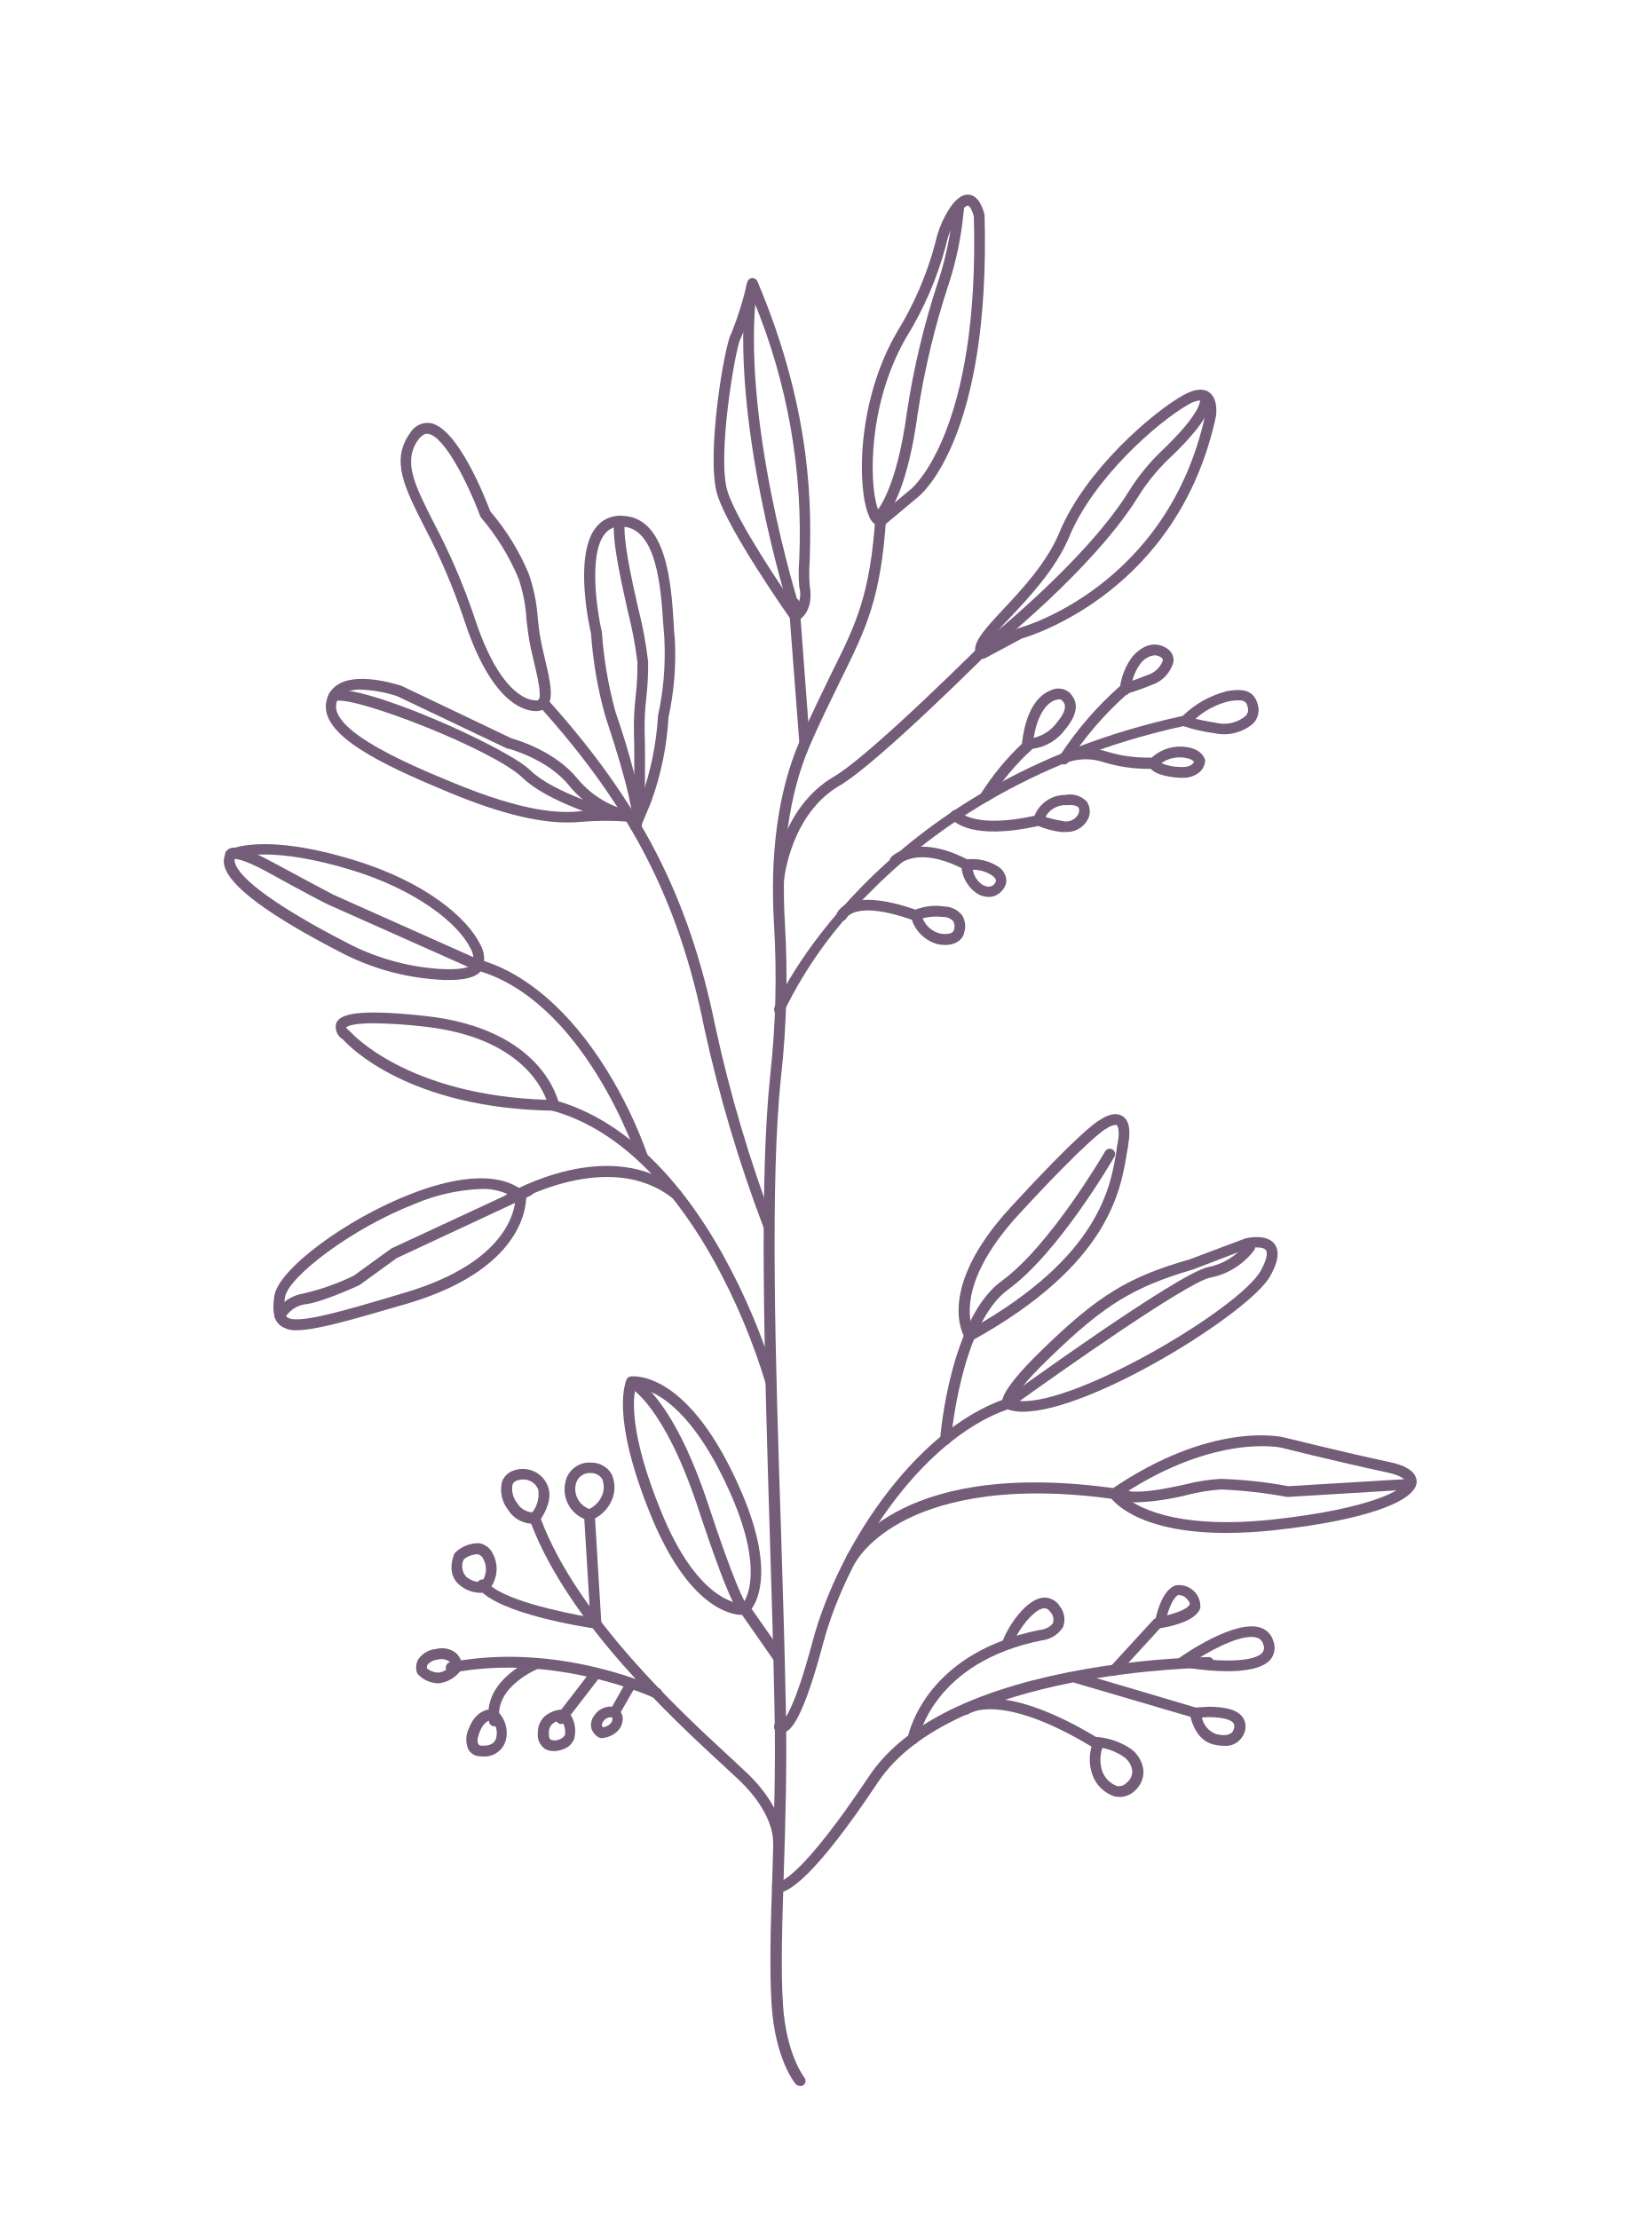
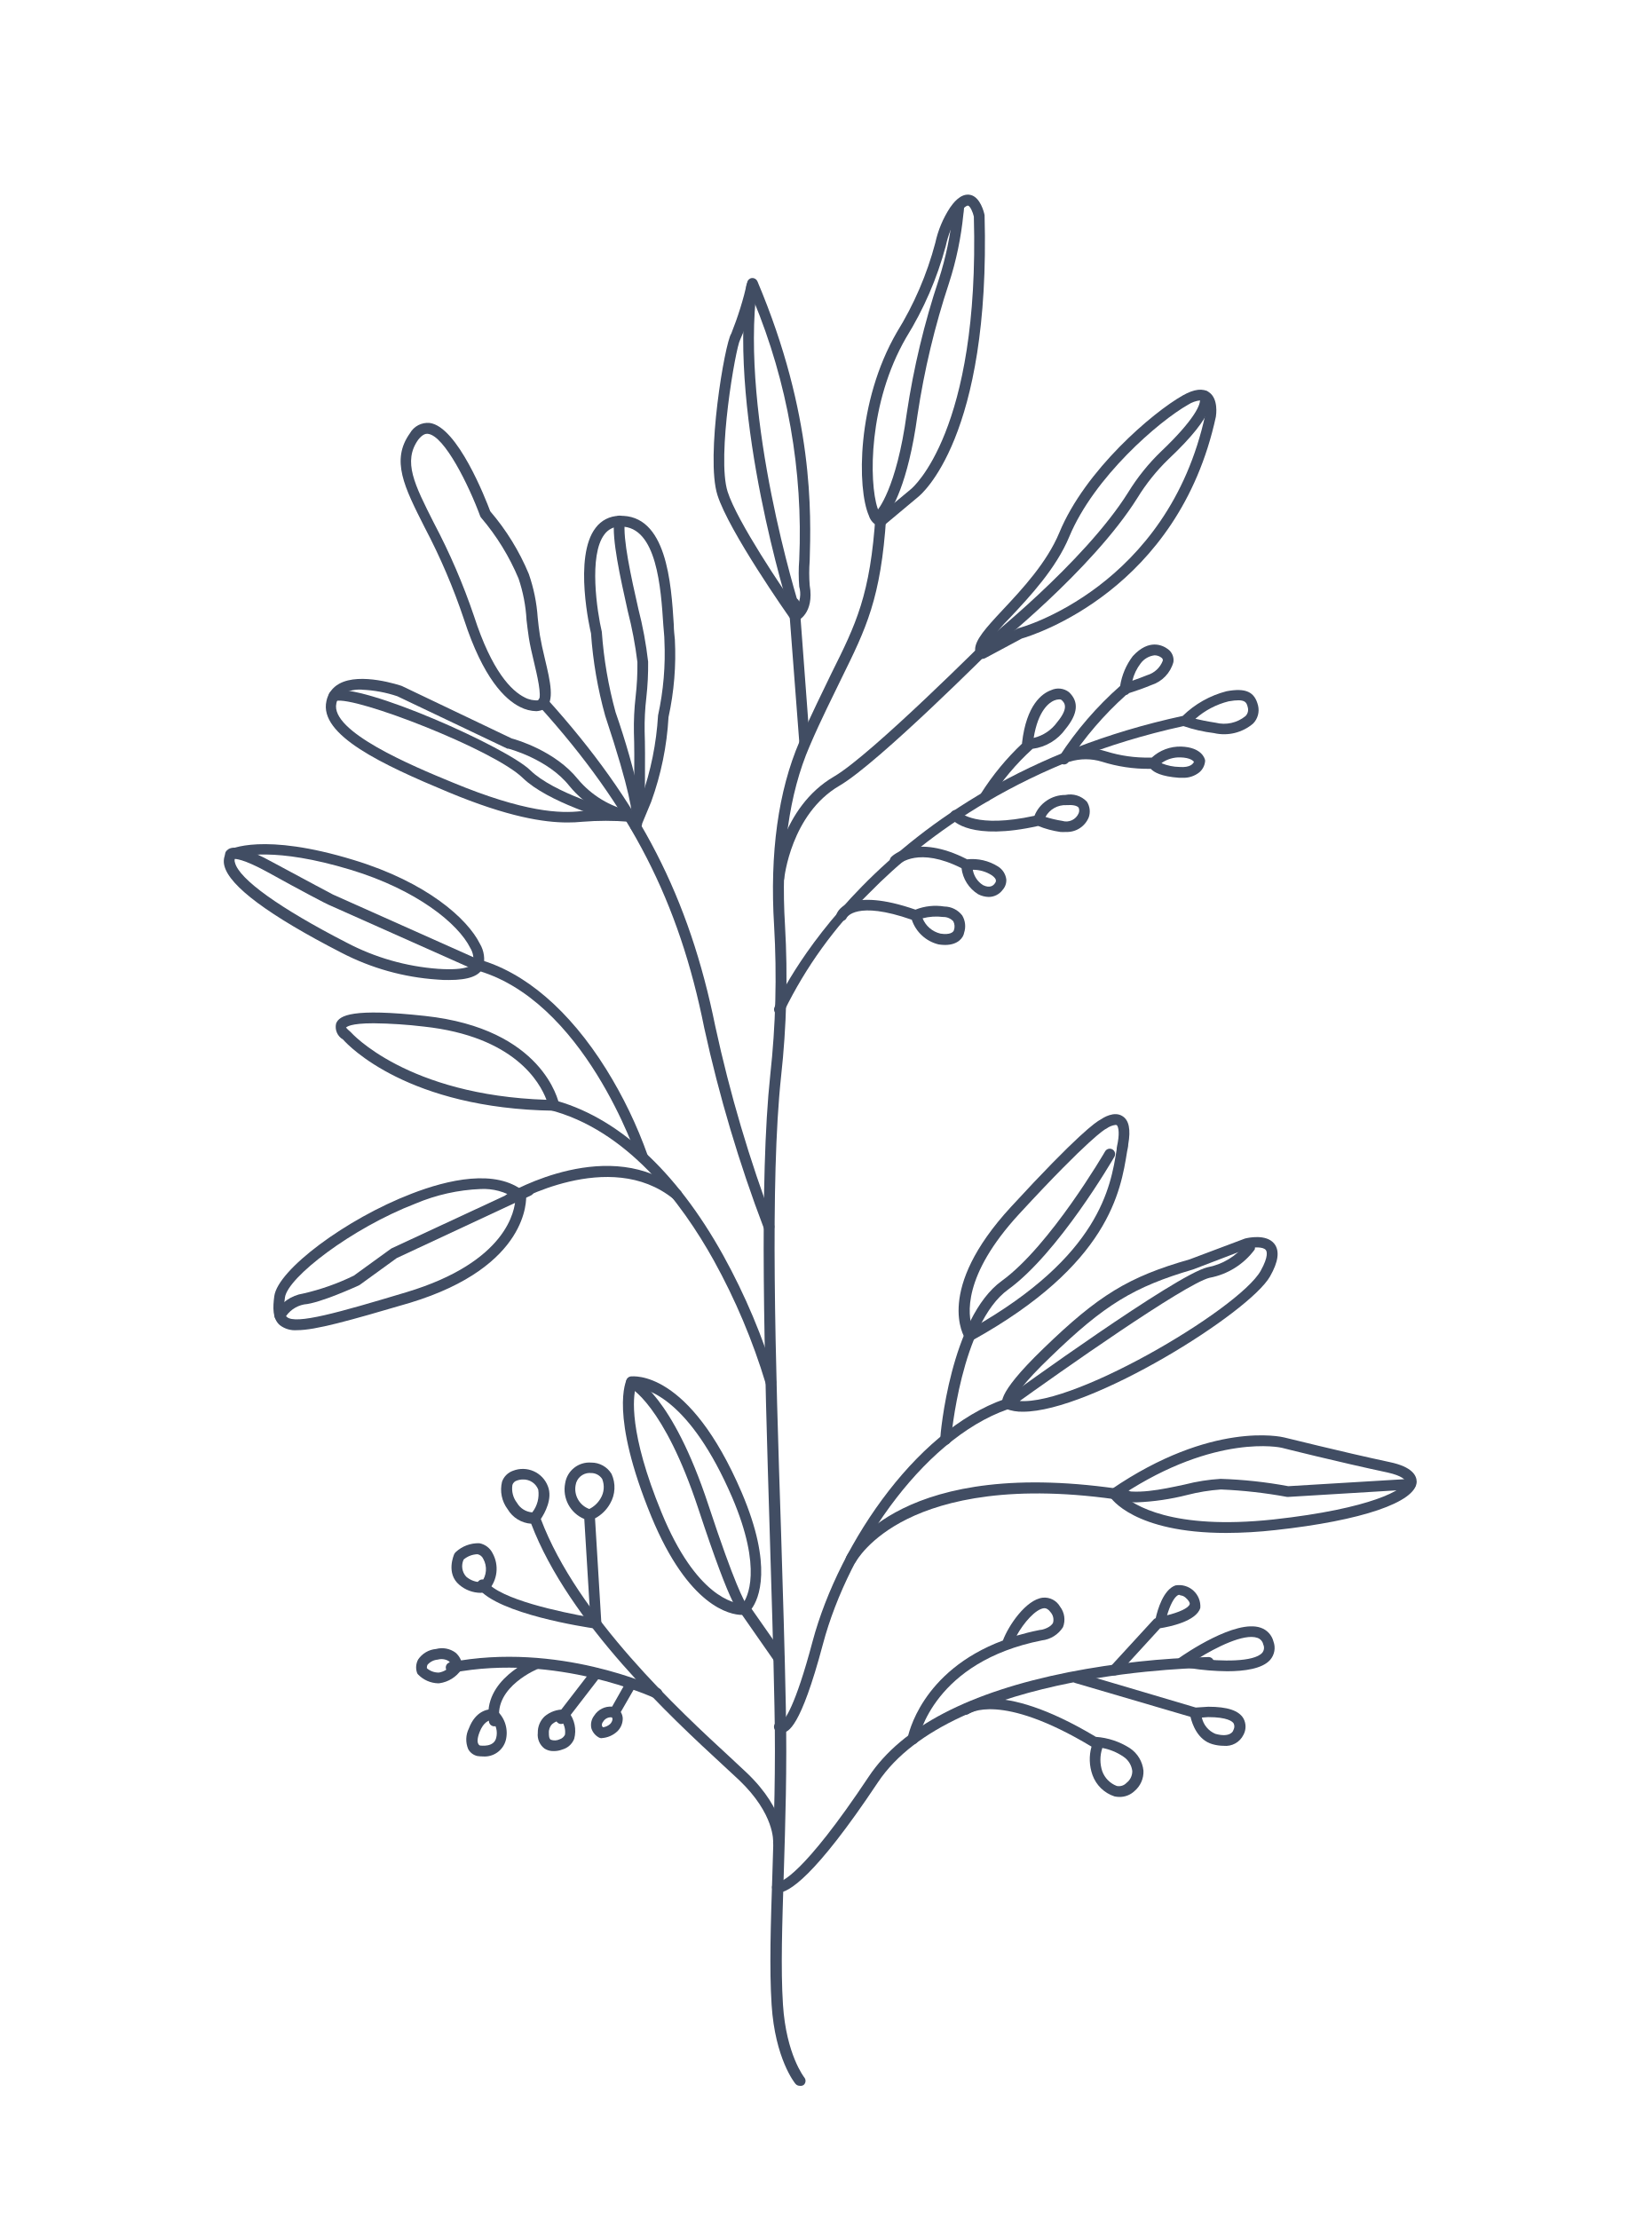
<svg xmlns="http://www.w3.org/2000/svg" id="Camada_1" data-name="Camada 1" viewBox="0 0 184.69 248.21">
  <defs>
-     <style>.cls-1{fill:#745d79;}</style>
+     <style>.cls-1{fill:#414D63;}</style>
  </defs>
  <path class="cls-1" d="M89.43,233.31a.61.61,0,0,1-.46-.22c-.1-.11-2.28-2.82-2.67-8.84-.26-4.09-.1-9,.09-14.74.17-5.52.38-11.78.23-18.62-.12-6.25-.33-13-.53-19.49-.59-19.36-1.2-39.39.06-51.16a99.73,99.73,0,0,0,.43-16.68c-.5-8.14.46-15.08,2.85-20.64C90.79,79.78,92,77.4,93,75.3c2.72-5.46,4.36-8.75,4.93-17.81a.6.6,0,0,1,.17-.38s2.16-2.32,3.32-10.9A89.06,89.06,0,0,1,105,31.26a36.34,36.34,0,0,0,1.56-7.47,5.25,5.25,0,0,1,.13-1,.6.6,0,0,1,1.13.39s0,.34-.07.77a36.8,36.8,0,0,1-1.61,7.72,88.74,88.74,0,0,0-3.52,14.74c-1.06,7.82-2.93,10.69-3.5,11.4-.59,9.15-2.27,12.51-5,18.06-1,2.09-2.22,4.45-3.56,7.57-2.32,5.38-3.25,12.14-2.76,20.09a101.07,101.07,0,0,1-.44,16.88c-1.25,11.69-.64,31.67,0,51,.2,6.52.41,13.25.53,19.51.15,6.86-.06,13.14-.23,18.68s-.35,10.59-.09,14.62c.36,5.6,2.37,8.13,2.39,8.16a.6.6,0,0,1-.08.84A.62.62,0,0,1,89.43,233.31Z" />
  <path class="cls-1" d="M87.09,206.71H87a.58.58,0,0,1-.53-.65c0-.07.2-3.12-3.8-6.94l-1.81-1.68c-5.61-5.18-17.21-15.87-21.45-27a3.33,3.33,0,0,1-2.63-1.62,3.67,3.67,0,0,1-.63-3.08,2,2,0,0,1,1.24-1.23,3,3,0,0,1,3.89,1.74c.55,1.39-.35,3-.79,3.66,4.12,10.93,15.63,21.55,21.19,26.67.71.66,1.33,1.23,1.82,1.7,4.49,4.28,4.17,7.78,4.16,7.93A.6.6,0,0,1,87.09,206.71Zm-28.6-41.22a2,2,0,0,0-.68.12.74.74,0,0,0-.5.49,2.6,2.6,0,0,0,.51,2,2.16,2.16,0,0,0,1.71,1.07,3.33,3.33,0,0,0,.67-2.55A1.78,1.78,0,0,0,58.49,165.49Z" />
  <path class="cls-1" d="M87.4,193.85a.92.92,0,0,1-.71-.33.6.6,0,0,1,.11-.84.58.58,0,0,1,.63-.07c.32-.23,1.48-1.57,3.45-9,3-11.21,12.19-24.54,22.48-27.43a.6.6,0,0,1,.33,1.15c-9.88,2.78-18.77,15.7-21.65,26.58-2.53,9.52-3.92,9.8-4.44,9.9Zm.24-1.07h0Z" />
  <path class="cls-1" d="M87.05,211.71a.88.88,0,0,1-.36-.07.6.6,0,0,1,.38-1.13c.24,0,2.64-.58,10.1-11.79,3.68-5.53,11.21-9.46,22.38-11.68a92.57,92.57,0,0,1,15.62-1.69h0a.6.6,0,0,1,.6.6.59.59,0,0,1-.59.6c-.29,0-28.64.26-37,12.83C91.07,210.06,88.16,211.71,87.05,211.71Zm.13-1.16Zm0,0h0Zm0,0Z" />
  <path class="cls-1" d="M86.22,155.2a.6.6,0,0,1-.58-.44A70.71,70.71,0,0,0,79.84,141c-3.6-6.47-9.72-14.66-18.47-16.87a.6.6,0,1,1,.29-1.16c7.27,1.83,13.92,7.88,19.24,17.47a71.55,71.55,0,0,1,5.89,14,.59.59,0,0,1-.41.73Z" />
  <path class="cls-1" d="M86,137.79a.59.59,0,0,1-.56-.38A157.74,157.74,0,0,1,78.77,115C75.94,100.85,70.59,90.4,60.31,79a.61.61,0,0,1,0-.85.6.6,0,0,1,.85,0C71.64,89.77,77.07,100.38,80,114.79A155.94,155.94,0,0,0,86.57,137a.6.6,0,0,1-.56.82Z" />
  <path class="cls-1" d="M87.17,113.46a.46.46,0,0,1-.23,0,.59.59,0,0,1-.32-.78c.1-.25,10.88-25.06,45.66-32.6h0a10.91,10.91,0,0,1,4.9-2.76c2.16-.4,3.15.06,3.53,1.61a2.16,2.16,0,0,1-.55,2A5,5,0,0,1,135.77,82a16.7,16.7,0,0,1-3.41-.78c-17.71,3.88-28.88,12.28-35.14,18.67a48.26,48.26,0,0,0-9.5,13.18A.59.59,0,0,1,87.17,113.46ZM133.7,80.4c.5.12,1.23.28,2.26.44a3.8,3.8,0,0,0,3.34-.74,1,1,0,0,0,.27-.93c-.15-.62-.26-1.06-2.16-.72A8.86,8.86,0,0,0,133.7,80.4Z" />
  <path class="cls-1" d="M87.06,98.83h0a.6.6,0,0,1-.54-.65c0-.32.8-7.85,6.78-11.33,4.19-2.45,17.25-15.55,17.38-15.68a.6.6,0,0,1,.85,0,.61.61,0,0,1,0,.85c-.54.54-13.3,13.34-17.63,15.86-5.44,3.17-6.18,10.34-6.19,10.41A.6.6,0,0,1,87.06,98.83Z" />
  <path class="cls-1" d="M90,83.76a.59.59,0,0,1-.59-.55L88.21,67.52a.61.61,0,0,1,.56-.64.59.59,0,0,1,.64.55l1.17,15.69a.59.59,0,0,1-.55.64Z" />
  <path class="cls-1" d="M71.88,130.05a.6.6,0,0,1-.57-.41c-.06-.18-6-18-18.3-21.19l-16.29-7.26c-.06,0-3.09-1.58-6.8-3.64-2.75-1.51-3.62-1.49-3.77-1.47a.6.6,0,0,1-.72-1c.61-.61,2.32-.15,5.07,1.37,3.69,2,6.71,3.59,6.74,3.61l16.17,7.22C58.67,108.7,63.68,113,67.8,119.6a49.77,49.77,0,0,1,4.65,9.66.6.6,0,0,1-.38.76ZM26.28,96Zm0,0Z" />
  <path class="cls-1" d="M57,134.7a.59.59,0,0,1-.51-.29.6.6,0,0,1,.21-.83c.47-.27,11.6-6.71,19.37-.41a.6.6,0,0,1-.75.94c-7.13-5.78-17.91.44-18,.51A.68.68,0,0,1,57,134.7Z" />
  <path class="cls-1" d="M87.1,186.08a.58.58,0,0,1-.49-.26L83,180.64c-1.37,0-6-.95-10.15-11-4.71-11.47-2.82-15.21-2.74-15.37a.64.64,0,0,1,.44-.31c.26,0,6.49-.82,12.41,13,3.52,8.26,1.91,11.9,1.1,13l3.55,5.08a.6.6,0,0,1-.49.94Zm-16-30.89c-.28,1.07-.81,5,2.89,14,3.87,9.44,8.12,10.18,9.07,10.22.51-.67,2.28-3.84-1.18-11.94C77.12,156.45,72.34,155.3,71.05,155.19Z" />
  <path class="cls-1" d="M66.66,182.17h-.08c-1.11-.16-10.87-1.64-13.11-4.53a.6.6,0,0,1,.11-.84.59.59,0,0,1,.84.11c1.52,2,8.32,3.42,11.6,4l-.67-11a3.58,3.58,0,0,1-2.14-4,2.74,2.74,0,0,1,2.91-2.31,2.63,2.63,0,0,1,2.28,1.27,3.61,3.61,0,0,1-.17,3.33,4.17,4.17,0,0,1-1.68,1.64l.71,11.73a.59.59,0,0,1-.19.47A.57.57,0,0,1,66.66,182.17Zm-.74-17.41a1.6,1.6,0,0,0-1.54,1.36,2.38,2.38,0,0,0,1.53,2.67,3,3,0,0,0,1.26-1.18,2.43,2.43,0,0,0,.18-2.18,1.47,1.47,0,0,0-1.3-.66Z" />
  <path class="cls-1" d="M73.48,190a.58.58,0,0,1-.26-.05c-.11-.06-11-5.09-22.65-2.83a.6.6,0,0,1-.7-.48.59.59,0,0,1,.47-.7c12.07-2.34,22.93,2.71,23.39,2.92a.6.6,0,0,1,.29.8A.59.59,0,0,1,73.48,190Z" />
  <path class="cls-1" d="M55.28,193.1a.6.6,0,0,1-.59-.51c-.77-4.69,4.86-7,5.1-7.07a.6.6,0,1,1,.44,1.12s-5,2-4.36,5.76a.59.59,0,0,1-.49.69Z" />
  <path class="cls-1" d="M62.75,192.84a.57.57,0,0,1-.36-.13.6.6,0,0,1-.11-.84l3.91-5.07a.59.59,0,0,1,.84-.11.6.6,0,0,1,.11.84l-3.91,5.07A.6.6,0,0,1,62.75,192.84Z" />
  <path class="cls-1" d="M67.29,194.43a.66.66,0,0,1-.27-.06,1.77,1.77,0,0,1-.88-1.05,1.71,1.71,0,0,1,.32-1.42,2.16,2.16,0,0,1,2-1L70.1,188a.6.6,0,0,1,1,.6l-1.67,2.9a1.52,1.52,0,0,1,.22.68,2,2,0,0,1-.59,1.47,2.82,2.82,0,0,1-1.77.77Zm1-2.34a1,1,0,0,0-.83.49.57.57,0,0,0-.14.44.35.35,0,0,0,.13.19,1.5,1.5,0,0,0,.78-.36.91.91,0,0,0,.28-.56.54.54,0,0,0-.07-.19Z" />
  <path class="cls-1" d="M95.18,175a.52.52,0,0,1-.27-.07.59.59,0,0,1-.26-.8c.23-.47,6.15-11.43,31.45-7.44a.6.6,0,0,1-.19,1.19c-12.76-2-20.3,0-24.38,2-4.38,2.15-5.8,4.81-5.82,4.83A.58.58,0,0,1,95.18,175Z" />
  <path class="cls-1" d="M83.25,180.64h-.09c-.45-.07-1.2-.19-5.06-11.89s-7.68-13.58-7.72-13.59a.6.6,0,0,1,.48-1.11c.17.08,4.3,1.94,8.38,14.32,2.94,8.92,4,10.75,4.26,11.11l.14.08a.59.59,0,0,1,.13.84A.67.67,0,0,1,83.25,180.64Z" />
  <path class="cls-1" d="M105.76,161.61h-.05a.6.6,0,0,1-.55-.65c0-.55,1.18-13.56,6.89-17.69,5.39-3.9,11.49-14.37,11.55-14.48a.6.6,0,0,1,.82-.22.6.6,0,0,1,.22.82c-.25.44-6.29,10.8-11.88,14.85-5.27,3.81-6.39,16.69-6.4,16.82A.6.6,0,0,1,105.76,161.61Z" />
  <path class="cls-1" d="M108.46,150a.57.57,0,0,1-.5-.27c-.15-.21-3.45-5.45,5.13-14.75,7.42-8.07,9.5-9.5,10-9.75.28-.19,1.53-1,2.47-.37.71.45.92,1.48.63,3.13,0,.26-.08.53-.13.81-.71,4.42-2,12.65-17.3,21.13A.59.59,0,0,1,108.46,150Zm16.29-24.17a2.23,2.23,0,0,0-1,.41l-.13.07s-1.74.92-9.63,9.48c-6.39,6.94-5.73,11.33-5.24,12.77,14.24-8.08,15.47-15.78,16.14-19.95,0-.29.09-.57.13-.83.23-1.31,0-1.82-.1-1.91A.22.22,0,0,0,124.75,125.83Z" />
  <path class="cls-1" d="M114.41,157.91a5,5,0,0,1-1.92-.33.72.72,0,0,1-.2-.14c-.29-.3-1.16-1.21,4.38-6.57,6.19-6,9.55-8.05,16.38-10l6.19-2.33c.3-.08,2.41-.56,3.3.6.6.79.44,2-.49,3.63C139.75,146.83,122.05,157.91,114.41,157.91Zm-1-1.3C119,158,138.56,146.49,141,142.15c.92-1.65.68-2.19.58-2.32-.29-.39-1.36-.34-2-.18L133.43,142c-6.64,1.95-9.91,3.95-15.93,9.78C114.4,154.74,113.58,156.1,113.36,156.61Z" />
  <path class="cls-1" d="M113,157.37a.59.59,0,0,1-.35-1.08c.76-.56,18.81-13.64,22.37-14.53a7.15,7.15,0,0,0,4.31-2.6.6.6,0,0,1,1,.61,8.12,8.12,0,0,1-5.05,3.16c-2.77.69-16.79,10.58-22,14.33A.58.58,0,0,1,113,157.37Z" />
  <path class="cls-1" d="M137.14,171.47c-10.3,0-12.9-3.88-13-4.07a.59.59,0,0,1,.16-.81c11.21-7.66,19-5.89,19.34-5.8.07,0,6.29,1.58,11.81,2.76,2.51.53,3,1.5,3,2.22-.12,2.27-6.17,4.33-15.81,5.38A50.2,50.2,0,0,1,137.14,171.47Zm-11.61-4.28c1.23,1.14,5.53,4,16.92,2.77,11-1.21,14.69-3.39,14.74-4.25,0-.16-.34-.63-2-1-5.54-1.18-11.78-2.75-11.85-2.77S136,160.31,125.53,167.19Zm-.91-.11h0Z" />
  <path class="cls-1" d="M127.11,168.05a8.09,8.09,0,0,1-2.68-.4.59.59,0,0,1-.37-.76.58.58,0,0,1,.76-.37c2.14.74,5.09.09,7.7-.47a21.13,21.13,0,0,1,4-.63,49.93,49.93,0,0,1,7.57.82l13.62-.82a.61.61,0,0,1,.63.56.59.59,0,0,1-.56.63l-13.69.83h-.14a52.94,52.94,0,0,0-7.36-.83h-.06a21.24,21.24,0,0,0-3.74.61A27.34,27.34,0,0,1,127.11,168.05Z" />
  <path class="cls-1" d="M33.21,148.79a2.79,2.79,0,0,1-1.91-.56c-.84-.72-.79-2-.62-3.26.41-2.94,8-8.62,15.36-11.45,4-1.55,9.44-2.84,12.6-.21a.59.59,0,0,1,.21.42c0,.32.42,7.92-13,12C38.94,147.76,35.28,148.79,33.21,148.79ZM53.75,133a20.87,20.87,0,0,0-7.28,1.63c-7.15,2.76-14.29,8.25-14.6,10.5-.17,1.23-.11,1.91.21,2.18,1,.88,5.75-.48,13.38-2.77,11.27-3.39,12.14-9.19,12.19-10.49A6.53,6.53,0,0,0,53.75,133Z" />
  <path class="cls-1" d="M31.3,147.76a.6.6,0,0,1-.29-.08.6.6,0,0,1-.24-.81,4.38,4.38,0,0,1,3.14-2.18,26,26,0,0,0,5.66-2l4.14-3,.1-.06,15.06-7a.6.6,0,0,1,.51,1.09l-15,7-4.14,3-.1.06c-.18.08-4.36,2-6.13,2.13a3.2,3.2,0,0,0-2.18,1.56A.59.59,0,0,1,31.3,147.76Z" />
  <path class="cls-1" d="M61.93,124.24h0C45.67,124,39,117,38.37,116.28a1.63,1.63,0,0,1-.78-1.79c.35-.92,1.81-1.74,9.95-.85,13.21,1.43,14.91,9.54,15,9.89a.58.58,0,0,1-.13.5A.61.61,0,0,1,61.93,124.24Zm-20.14-9.78c-2.65,0-3,.41-3.09.48a3.29,3.29,0,0,0,.42.41.52.52,0,0,1,.11.1c.06.07,6.27,7.06,21.89,7.57-.73-1.94-3.58-7.09-13.71-8.19A52.26,52.26,0,0,0,41.79,114.46Z" />
  <path class="cls-1" d="M50.22,109.62c-.41,0-.85,0-1.32-.05a27.19,27.19,0,0,1-10.71-3c-8.11-4.17-12.51-7.44-13.09-9.71a1.92,1.92,0,0,1,.26-1.59.55.55,0,0,1,.21-.19c.15-.08,3.82-2,14,1.12,8.22,2.5,12.73,6.6,14.1,9.36a3.39,3.39,0,0,1,.36,2.65C53.65,109.15,52.43,109.62,50.22,109.62ZM26.28,96a.72.72,0,0,0,0,.49c.46,1.84,5,5.1,12.47,8.94A26.08,26.08,0,0,0,49,108.37c3.41.23,3.85-.48,3.91-.62a2.42,2.42,0,0,0-.31-1.71c-1.36-2.74-6-6.51-13.38-8.75C30.69,94.71,27,95.75,26.28,96Z" />
  <path class="cls-1" d="M102.09,195.12H102a.6.6,0,0,1-.49-.7c.07-.34,1.48-7.48,10.66-10.92.61-1.65,2.58-4.58,4.47-4.79a2,2,0,0,1,1.92,1,2.36,2.36,0,0,1,.33,2.3,3.23,3.23,0,0,1-2.36,1.48c-12.06,2.39-13.77,10.77-13.84,11.13A.59.59,0,0,1,102.09,195.12Zm14.76-15.23h-.09c-.93.1-2.26,1.61-3.06,3.07.82-.24,1.68-.46,2.61-.64.32,0,1.24-.3,1.47-.81a1.27,1.27,0,0,0-.26-1.15C117.27,180,117,179.89,116.85,179.89Z" />
  <path class="cls-1" d="M124.62,187.4a.57.57,0,0,1-.4-.16.6.6,0,0,1,0-.85l4.79-5.22a.59.59,0,0,1,.25-.17c.21-.93.84-3.17,2.2-3.66a2.38,2.38,0,0,1,2.79,2.51c-.44,1.51-3.48,2.12-4.5,2.28l-4.64,5.07A.62.62,0,0,1,124.62,187.4Zm7.34-9a.41.41,0,0,0-.14,0c-.52.19-1,1.29-1.29,2.28,1.27-.31,2.4-.79,2.53-1.24.05-.17-.13-.45-.49-.76A1,1,0,0,0,132,178.45Z" />
  <path class="cls-1" d="M137.26,186.94a28,28,0,0,1-4.13-.34.59.59,0,0,1-.41-.27l-.16.11a.59.59,0,0,1-.83-.14.6.6,0,0,1,.14-.84c.64-.45,6.32-4.36,9.13-3.39a2.2,2.2,0,0,1,1.43,1.54,2.05,2.05,0,0,1-.37,2.06C141.18,186.67,139.16,186.94,137.26,186.94ZM134,185.52c2.53.33,6.24.41,7.17-.64a.87.87,0,0,0,.12-.93,1,1,0,0,0-.67-.75C139.13,182.69,136,184.27,134,185.52Z" />
  <path class="cls-1" d="M136.85,195.28a4.58,4.58,0,0,1-1.24-.18c-1.67-.47-2.27-2.26-2.46-3.06l-12.88-3.78a.6.6,0,0,1-.41-.74.61.61,0,0,1,.75-.41L133.74,191l1.4-.09c2.14,0,3.42.42,3.94,1.32a1.92,1.92,0,0,1,0,1.81A2.21,2.21,0,0,1,136.85,195.28Zm-2.43-3.16a2.56,2.56,0,0,0,1.51,1.82c1.64.46,2-.3,2-.38a.37.37,0,0,1,.05-.11h0a.78.78,0,0,0,0-.67c-.13-.22-.7-.71-2.85-.71Z" />
  <path class="cls-1" d="M125.18,201a2.86,2.86,0,0,1-.53-.06,3.9,3.9,0,0,1-2.46-2.39,5.22,5.22,0,0,1-.11-3.18l0,0c-10.28-6.18-13.7-3.69-13.74-3.66a.6.6,0,0,1-.77-.91c.15-.13,3.92-3.16,15,3.48a8.1,8.1,0,0,1,3.81,1.27,3.46,3.46,0,0,1,1.51,2.51,2.82,2.82,0,0,1-1,2.28A2.4,2.4,0,0,1,125.18,201Zm-1.9-5.44a4.08,4.08,0,0,0,0,2.56,2.78,2.78,0,0,0,1.62,1.65,1.16,1.16,0,0,0,1.1-.35,1.63,1.63,0,0,0,.64-1.32,2.24,2.24,0,0,0-1-1.61A6.18,6.18,0,0,0,123.28,195.52Z" />
  <path class="cls-1" d="M53.76,178.17a3.7,3.7,0,0,1-2.38-.89c-1.54-1.28-.61-3.37-.57-3.46a1,1,0,0,1,.15-.2,3.72,3.72,0,0,1,2.65-1,2.07,2.07,0,0,1,1.48,1.11,3.6,3.6,0,0,1-.47,4.16.58.58,0,0,1-.3.18A2.34,2.34,0,0,1,53.76,178.17Zm.42-.63h0Zm0,0h0Zm-2.32-3.1a1.74,1.74,0,0,0,.28,1.92,2.5,2.5,0,0,0,1.72.61,2.36,2.36,0,0,0,.19-2.6.9.9,0,0,0-.64-.52A2.52,2.52,0,0,0,51.86,174.44Z" />
  <path class="cls-1" d="M49,188.29a3.24,3.24,0,0,1-2.25-1,.45.45,0,0,1-.11-.19,1.84,1.84,0,0,1,.13-1.48,2.69,2.69,0,0,1,2-1.17,2.56,2.56,0,0,1,2.18.41,2.19,2.19,0,0,1,.76,1.55.6.6,0,0,1-.11.34,3.54,3.54,0,0,1-2.44,1.53Zm-1.26-1.69a2,2,0,0,0,1.34.49,2.15,2.15,0,0,0,1.37-.82.8.8,0,0,0-.29-.48,1.56,1.56,0,0,0-1.2-.15,1.69,1.69,0,0,0-1.14.57A.67.67,0,0,0,47.75,186.6Z" />
  <path class="cls-1" d="M54,196.47a3.93,3.93,0,0,1-.63-.05,1.56,1.56,0,0,1-1-.76,2.77,2.77,0,0,1,.07-2.32c.75-2,2.2-2.25,2.87-2.12a.71.71,0,0,1,.26.13,3.36,3.36,0,0,1,1,3.31A2.46,2.46,0,0,1,54,196.47ZM55,192.4c-.29,0-.93.21-1.37,1.37-.3.78-.22,1.15-.14,1.29a.37.37,0,0,0,.19.19c.13,0,1.56.23,1.82-.87A2.15,2.15,0,0,0,55,192.4Z" />
  <path class="cls-1" d="M61.9,195.87a1.78,1.78,0,0,1-1-.28,1.93,1.93,0,0,1-.75-1.76A2.46,2.46,0,0,1,60.9,192a3.25,3.25,0,0,1,2.22-.78.62.62,0,0,1,.48.28,3.4,3.4,0,0,1,.62,3,2,2,0,0,1-1.31,1.19A2.62,2.62,0,0,1,61.9,195.87Zm.86-3.45a1.84,1.84,0,0,0-1,.43,1.28,1.28,0,0,0-.37,1c0,.23,0,.62.21.75a1.29,1.29,0,0,0,1-.05,1,1,0,0,0,.59-.51A2.14,2.14,0,0,0,62.76,192.42Z" />
  <path class="cls-1" d="M60,79.55a4.15,4.15,0,0,1-1.83-.47c-1.68-.83-4.13-3.2-6.27-9.78A69.27,69.27,0,0,0,47.5,59c-2.29-4.53-3.81-7.52-1.65-10.54a2.29,2.29,0,0,1,2.21-1.15c3.11.42,6.26,8.51,6.77,9.88a26.27,26.27,0,0,1,4.31,7,18.65,18.65,0,0,1,1,4.9c.07.66.14,1.33.25,2s.33,1.7.55,2.59c.61,2.56,1.13,4.78,0,5.6a.8.8,0,0,1-.16.08A2.34,2.34,0,0,1,60,79.55Zm.57-.68h0ZM47.78,48.52c-.23,0-.56.11-1,.66-1.74,2.44-.43,5,1.74,9.3a71,71,0,0,1,4.5,10.45c2,6.18,4.19,8.35,5.66,9.08a2.77,2.77,0,0,0,1.57.32c.37-.52-.19-2.86-.53-4.29-.22-.92-.44-1.86-.57-2.69s-.18-1.37-.26-2A17.39,17.39,0,0,0,58,64.72a25.87,25.87,0,0,0-4.17-6.79.62.62,0,0,1-.12-.19c-1.26-3.43-4-9-5.84-9.21Z" />
  <path class="cls-1" d="M63.46,92c-2.59,0-6.62-.6-13.31-3.39-7.37-3.07-14.5-6.39-13.64-10.19a2.82,2.82,0,0,1,1.43-1.94c2.38-1.32,6.79.18,7,.25L57.23,82.6c.58.15,4.89,1.42,7.4,4.55a10.66,10.66,0,0,0,5.91,3.58.61.61,0,0,1,.49.67.59.59,0,0,1-.65.52,32.28,32.28,0,0,0-5.24,0A16.06,16.06,0,0,1,63.46,92Zm-23-14.86a4.13,4.13,0,0,0-2,.39,1.64,1.64,0,0,0-.84,1.15c-.71,3.14,8.51,7,12.94,8.82C58.71,90.89,62.71,91,65,90.73c.63-.07,1.28-.1,1.9-.11a11.33,11.33,0,0,1-3.23-2.72c-2.38-3-6.77-4.15-6.82-4.16l-.11,0-12.3-5.86A14.21,14.21,0,0,0,40.49,77.15Z" />
  <path class="cls-1" d="M71.09,93a.66.66,0,0,1-.33-.09.6.6,0,0,1-.23-.73l.16-.38c.08-.7-.15-3.15-3-11.73a46.35,46.35,0,0,1-1.59-9.23c-.07-.26-2-8.56.52-11.8a3.31,3.31,0,0,1,2.62-1.34c5.33-.22,5.83,7.55,6.12,12.19,0,.61.08,1.17.12,1.64a32.78,32.78,0,0,1-.71,8.69,33.25,33.25,0,0,1-1.94,9.47l-1,2.41a1.19,1.19,0,0,1-.34.72A.58.58,0,0,1,71.09,93Zm-.46-1ZM69.44,58.9H69.3a2.12,2.12,0,0,0-1.7.88c-1.78,2.32-.82,8.65-.29,10.89a46.23,46.23,0,0,0,1.54,9,88.72,88.72,0,0,1,2.79,9.79l.1-.25a33.42,33.42,0,0,0,1.86-9.19,32.22,32.22,0,0,0,.71-8.41c0-.48-.08-1.05-.12-1.67C73.92,65.82,73.48,58.9,69.44,58.9Z" />
  <path class="cls-1" d="M71.49,91h0a.59.59,0,0,1-.59-.61c0-.05.1-5.83,0-8.45a29.88,29.88,0,0,1,.19-4,30.43,30.43,0,0,0,.2-3.88,44.66,44.66,0,0,0-1.08-5.71c-.84-3.78-1.8-8.07-1.51-10.16a.6.6,0,0,1,.67-.51.61.61,0,0,1,.52.68c-.26,1.87.71,6.23,1.5,9.72a43.94,43.94,0,0,1,1.1,5.94,32.46,32.46,0,0,1-.2,4,28.37,28.37,0,0,0-.19,3.8c.1,2.64,0,8.46,0,8.52A.6.6,0,0,1,71.49,91Z" />
  <path class="cls-1" d="M68.43,91.74a.44.44,0,0,1-.16,0c-.29-.08-7-2-9.8-4.72-3.21-3.15-18.8-9.2-20.91-8.61a.6.6,0,1,1-.33-1.15c3.22-.93,19.48,6.35,22.08,8.9s9.21,4.41,9.28,4.43a.6.6,0,0,1,.42.74A.61.61,0,0,1,68.43,91.74Z" />
  <path class="cls-1" d="M88.92,69.52a.58.58,0,0,1-.49-.26c-.28-.4-6.91-9.83-8.19-13.89-1.34-4.22.82-17,1.55-18.06a38.35,38.35,0,0,0,1.79-5.76.59.59,0,0,1,.53-.45.61.61,0,0,1,.6.36c6.34,15,6,26,5.85,31.28a17.62,17.62,0,0,0,0,2.73c.54,3.18-1.36,4-1.44,4A.57.57,0,0,1,88.92,69.52ZM84.28,33.59A23.36,23.36,0,0,1,82.78,38c-.5.89-2.64,13.09-1.4,17,1.07,3.35,6.24,11,7.67,13a2.94,2.94,0,0,0,.34-2.38,19.24,19.24,0,0,1,0-3A68,68,0,0,0,84.28,33.59Z" />
  <path class="cls-1" d="M88.81,68.58a.61.61,0,0,1-.57-.42c-.07-.21-6.71-21.36-4.76-36.23a.6.6,0,0,1,.68-.51.59.59,0,0,1,.51.67c-1.91,14.6,4.65,35.5,4.71,35.71a.6.6,0,0,1-.39.75A.57.57,0,0,1,88.81,68.58Z" />
  <path class="cls-1" d="M98.49,58.9h-.13a1.85,1.85,0,0,1-1.18-1.22c-1.32-3-1.4-12.71,3.13-20.52a37,37,0,0,0,4.3-10,11.69,11.69,0,0,1,1.65-3.94c.29-.41,1.16-1.66,2.27-1.42s1.53,1.94,1.59,2.27C110.8,49,103,55.34,102.67,55.6l-3.79,3.17A.61.61,0,0,1,98.49,58.9ZM108.25,23c-.13,0-.48.19-1,.94a10.56,10.56,0,0,0-1.47,3.57,38.17,38.17,0,0,1-4.43,10.25c-4.24,7.32-4.17,16.17-3.2,19.08a2.81,2.81,0,0,0,.33.71l3.44-2.87c.09-.08,7.67-6.39,7-30.45-.1-.48-.41-1.18-.65-1.23Z" />
  <path class="cls-1" d="M109.88,73.7a.58.58,0,0,1-.39-.15,1.23,1.23,0,0,1-.43-.89c0-1.08,1.19-2.41,3.08-4.43,2.2-2.35,4.94-5.29,6.34-8.65,2.89-7,10.42-13.43,13.81-15.35,1.27-.72,2.26-.83,2.94-.35,1.06.74.79,2.53.76,2.73-4.2,19.41-20.45,24.45-21.7,24.81l-4.12,2.21A.73.73,0,0,1,109.88,73.7Zm24.37-28.92a3.19,3.19,0,0,0-1.37.49c-3.26,1.85-10.51,8.08-13.29,14.77-1.48,3.56-4.43,6.71-6.58,9a22.64,22.64,0,0,0-2.59,3.08l3.36-1.8.13-.06c.17,0,16.72-4.57,20.9-23.89.08-.47.05-1.3-.27-1.52A.5.5,0,0,0,134.25,44.78Z" />
  <path class="cls-1" d="M110.11,73.13a.61.61,0,0,1-.47-.23.6.6,0,0,1,.1-.84c.12-.09,11.51-9.1,16.45-17a23.22,23.22,0,0,1,3.68-4.57c3.61-3.43,4.58-5.35,4.3-5.95a.6.6,0,0,1,.3-.79.59.59,0,0,1,.79.29c.24.52,1,2.08-4.57,7.32a22.15,22.15,0,0,0-3.48,4.34C122.15,63.77,111,72.63,110.48,73A.56.56,0,0,1,110.11,73.13Z" />
  <path class="cls-1" d="M105.7,105.7a4.76,4.76,0,0,1-.72-.06,4.2,4.2,0,0,1-3-2.76c-6.24-2.19-7.27-.25-7.28-.23a.6.6,0,0,1-1.11-.46c.13-.32,1.43-3,8.8-.44a6.12,6.12,0,0,1,3.23-.35,2.55,2.55,0,0,1,2,1,2.34,2.34,0,0,1,.21,1.94C107.76,104.83,107.2,105.7,105.7,105.7Zm-2.52-3a2.87,2.87,0,0,0,2,1.73c1.07.17,1.45-.16,1.51-.38a1.25,1.25,0,0,0-.07-1,1.5,1.5,0,0,0-1.14-.48A6.09,6.09,0,0,0,103.18,102.72Z" />
  <path class="cls-1" d="M110.59,100.33a2.7,2.7,0,0,1-1.2-.31,4,4,0,0,1-1.85-2.91c-4.81-2.42-6.87-.51-7-.42a.62.62,0,0,1-.85,0,.6.6,0,0,1,0-.84c.11-.11,2.74-2.68,8.48.27a5.41,5.41,0,0,1,3.45.8,2,2,0,0,1,.93,1.45,1.62,1.62,0,0,1-.42,1.18A1.93,1.93,0,0,1,110.59,100.33Zm-1.78-3A2.55,2.55,0,0,0,109.93,99c.82.41,1.18,0,1.28-.11l.07-.1h0a.43.43,0,0,0,.11-.3c0-.17-.17-.37-.44-.57A3.87,3.87,0,0,0,108.81,97.29Z" />
  <path class="cls-1" d="M119.23,93.06a4.7,4.7,0,0,1-.63,0,10.71,10.71,0,0,1-2.49-.67c-7.51,1.68-9.49-.55-9.7-.81a.6.6,0,0,1,.94-.75c.05.06,1.79,1.86,8.35.42a3.7,3.7,0,0,1,3.46-2.33,2.57,2.57,0,0,1,2.4.75,2,2,0,0,1,.21,1.76A2.63,2.63,0,0,1,119.23,93.06Zm-2.3-1.68a13.13,13.13,0,0,0,1.87.44,1.51,1.51,0,0,0,1.84-.85.82.82,0,0,0,0-.63c-.18-.23-.67-.33-1.36-.28A2.53,2.53,0,0,0,116.93,91.38Z" />
  <path class="cls-1" d="M132.24,87h-.36c-2-.14-2.82-.62-3.17-1h-.12a17.19,17.19,0,0,1-5.35-.8,6.12,6.12,0,0,0-3.6,0,.61.61,0,0,1-.75-.39.6.6,0,0,1,.39-.76,7.2,7.2,0,0,1,4.45,0,15.41,15.41,0,0,0,4.89.69h.2a4.67,4.67,0,0,1,3.29-1.23c2.33.08,2.65,1.38,2.67,1.52a.38.38,0,0,1,0,.15,1.84,1.84,0,0,1-.64,1.21A2.82,2.82,0,0,1,132.24,87Zm-2.31-1.62a5.51,5.51,0,0,0,2,.41c1.19.09,1.52-.36,1.61-.58-.11-.13-.46-.46-1.5-.49A3.45,3.45,0,0,0,129.93,85.34Z" />
  <path class="cls-1" d="M110.22,89.68a.61.61,0,0,1-.31-.09.6.6,0,0,1-.2-.82,29.14,29.14,0,0,1,4.6-5.59.28.28,0,0,1,0-.09c.49-4.27,2.25-5.53,3.25-5.89a1.93,1.93,0,0,1,2,.22c1.14,1.08,1,2.43-.39,4.13a5.38,5.38,0,0,1-3.68,2.21,27.49,27.49,0,0,0-4.74,5.63A.6.6,0,0,1,110.22,89.68Zm8.23-11.45a1.57,1.57,0,0,0-.56.13c-.54.23-1.78,1.1-2.28,4.18a4.52,4.52,0,0,0,2.63-1.76c1.37-1.66.79-2.2.48-2.49A.43.43,0,0,0,118.45,78.23Z" />
  <path class="cls-1" d="M119,85.51a.62.62,0,0,1-.32-.09.59.59,0,0,1-.19-.82,38.42,38.42,0,0,1,6.79-7.87,7.43,7.43,0,0,1,1.41-3.33c1.83-2,3.37-1.22,3.95-.78a1.52,1.52,0,0,1,.6,1.44,3.73,3.73,0,0,1-2.47,2.57c-.88.37-2,.74-2.49.9a.62.62,0,0,1-.35.22,37.82,37.82,0,0,0-6.42,7.48A.6.6,0,0,1,119,85.51ZM129.14,73.3a2.26,2.26,0,0,0-1.56.9,5.16,5.16,0,0,0-.93,1.94c.51-.18,1.13-.4,1.66-.62a2.68,2.68,0,0,0,1.74-1.61.32.32,0,0,0-.13-.33A1.27,1.27,0,0,0,129.14,73.3Z" />
</svg>
